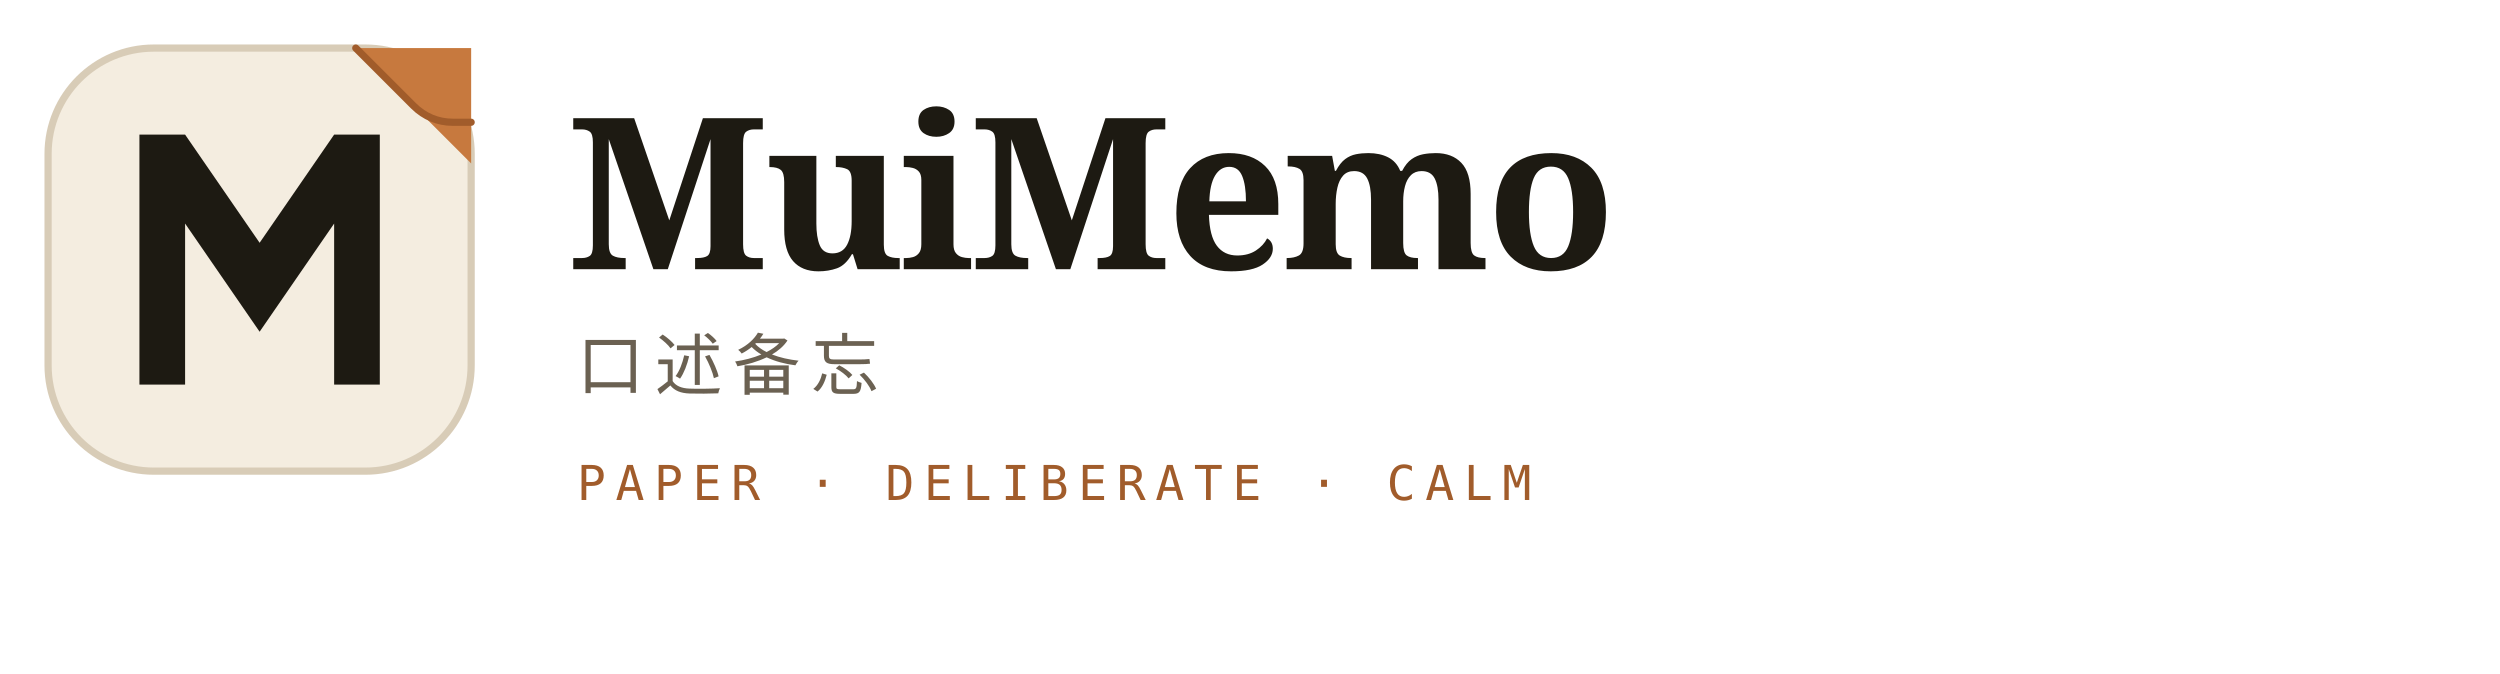
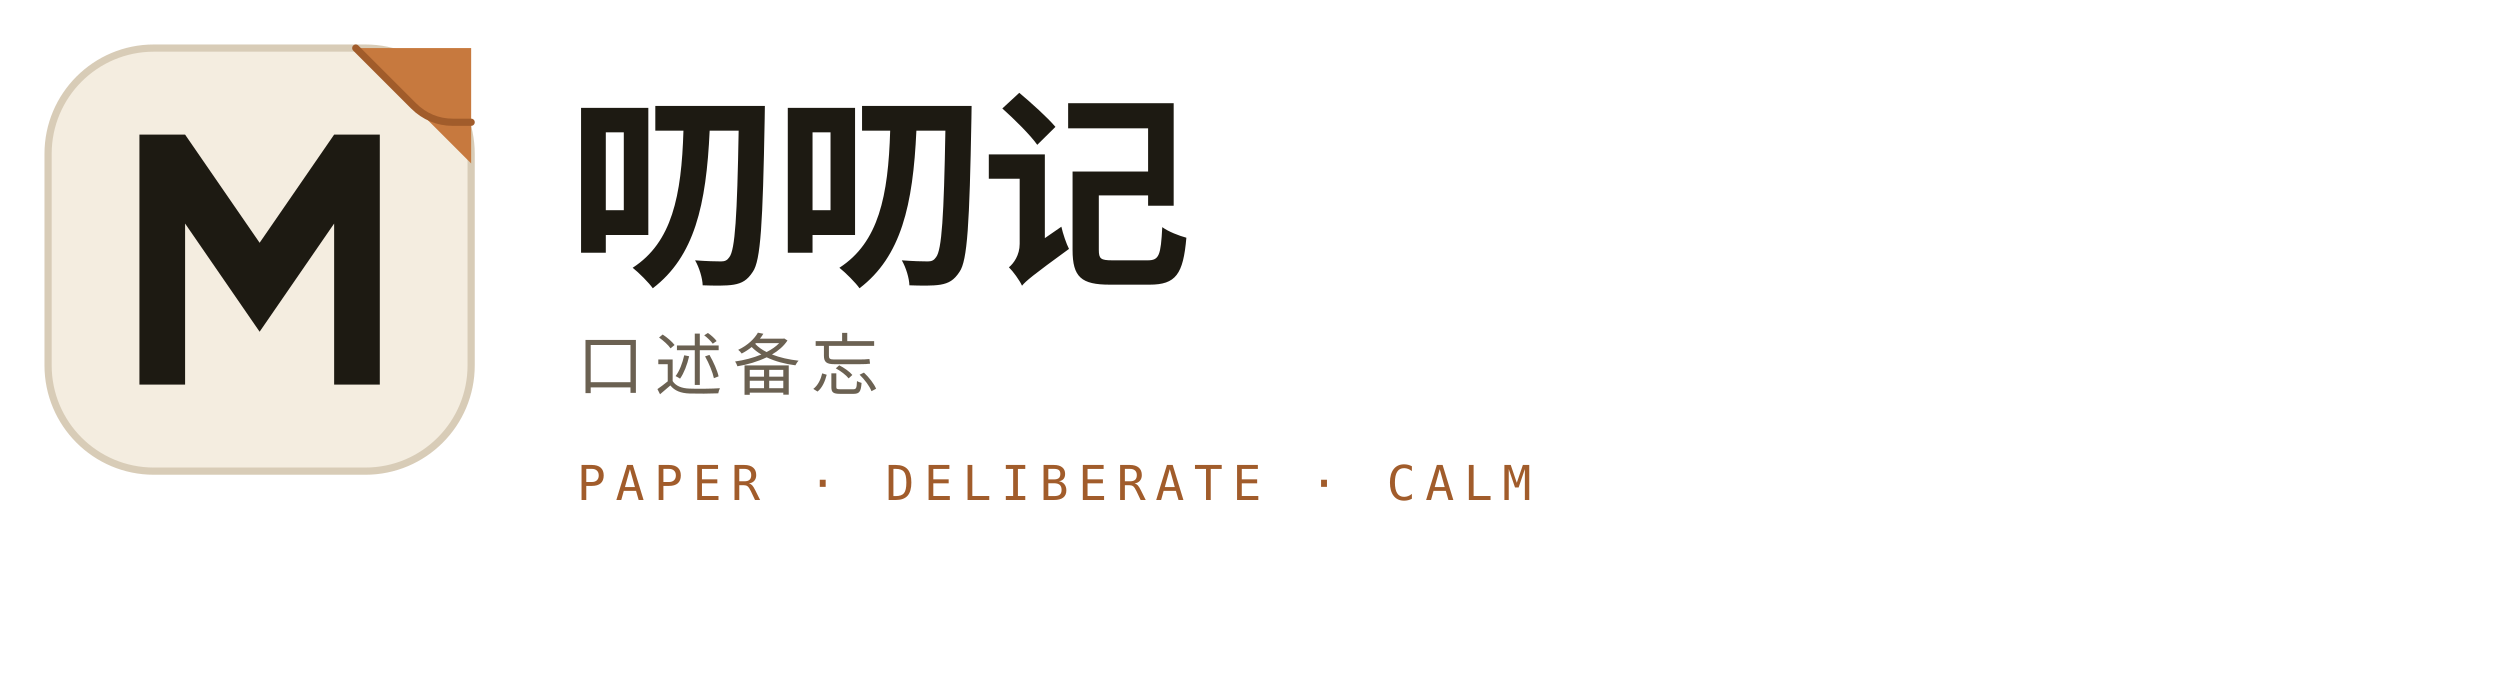
<svg xmlns="http://www.w3.org/2000/svg" width="1040" height="280" viewBox="0 0 1040 280" fill="none">
  <rect x="20" y="20" width="176" height="176" rx="44" fill="#F4EDE0" stroke="#D8CCB7" stroke-width="3" />
  <path d="M148 20H196V68L148 20Z" fill="#C7793E" />
  <path d="M148 20L172 44C176.571 48.571 182.286 50.856 188.286 50.856H196" stroke="#A15C2B" stroke-width="3" stroke-linecap="round" />
  <path d="M58 160V56H77L108 101L139 56H158V160H139V93L108 138L77 93V160H58Z" fill="#1D1A12" />
  <text x="236" y="112" fill="#1D1A12" font-family="'Noto Serif SC', serif" font-size="88" font-weight="600" letter-spacing="-2">
-     MuiMemo
+     叨叨记
  </text>
  <text x="240" y="162" fill="#6B6152" font-family="Inter, sans-serif" font-size="28" letter-spacing="0.16em">
    口述备忘
  </text>
  <text x="240" y="208" fill="#A15C2B" font-family="'JetBrains Mono', monospace" font-size="20" letter-spacing="0.2em">
    PAPER · DELIBERATE · CALM
  </text>
</svg>
